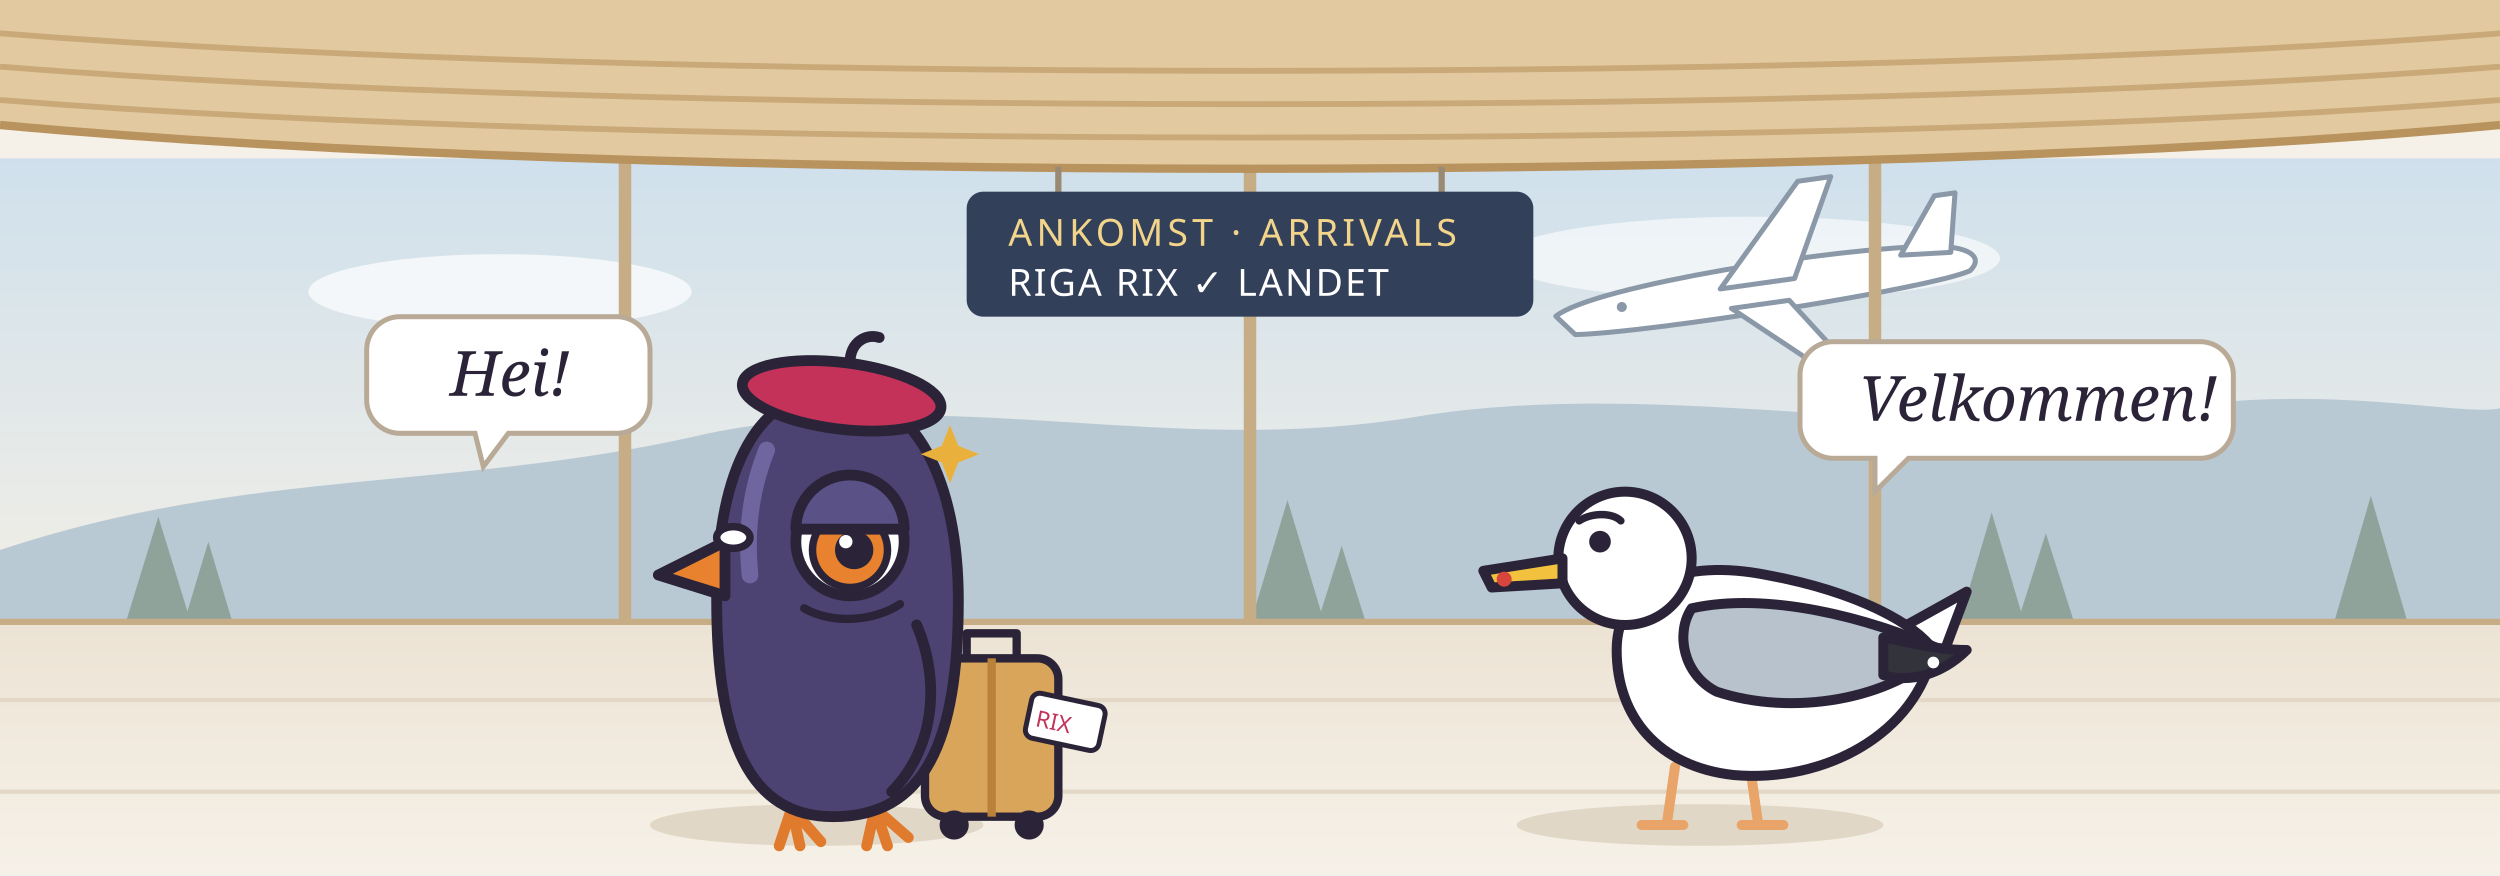
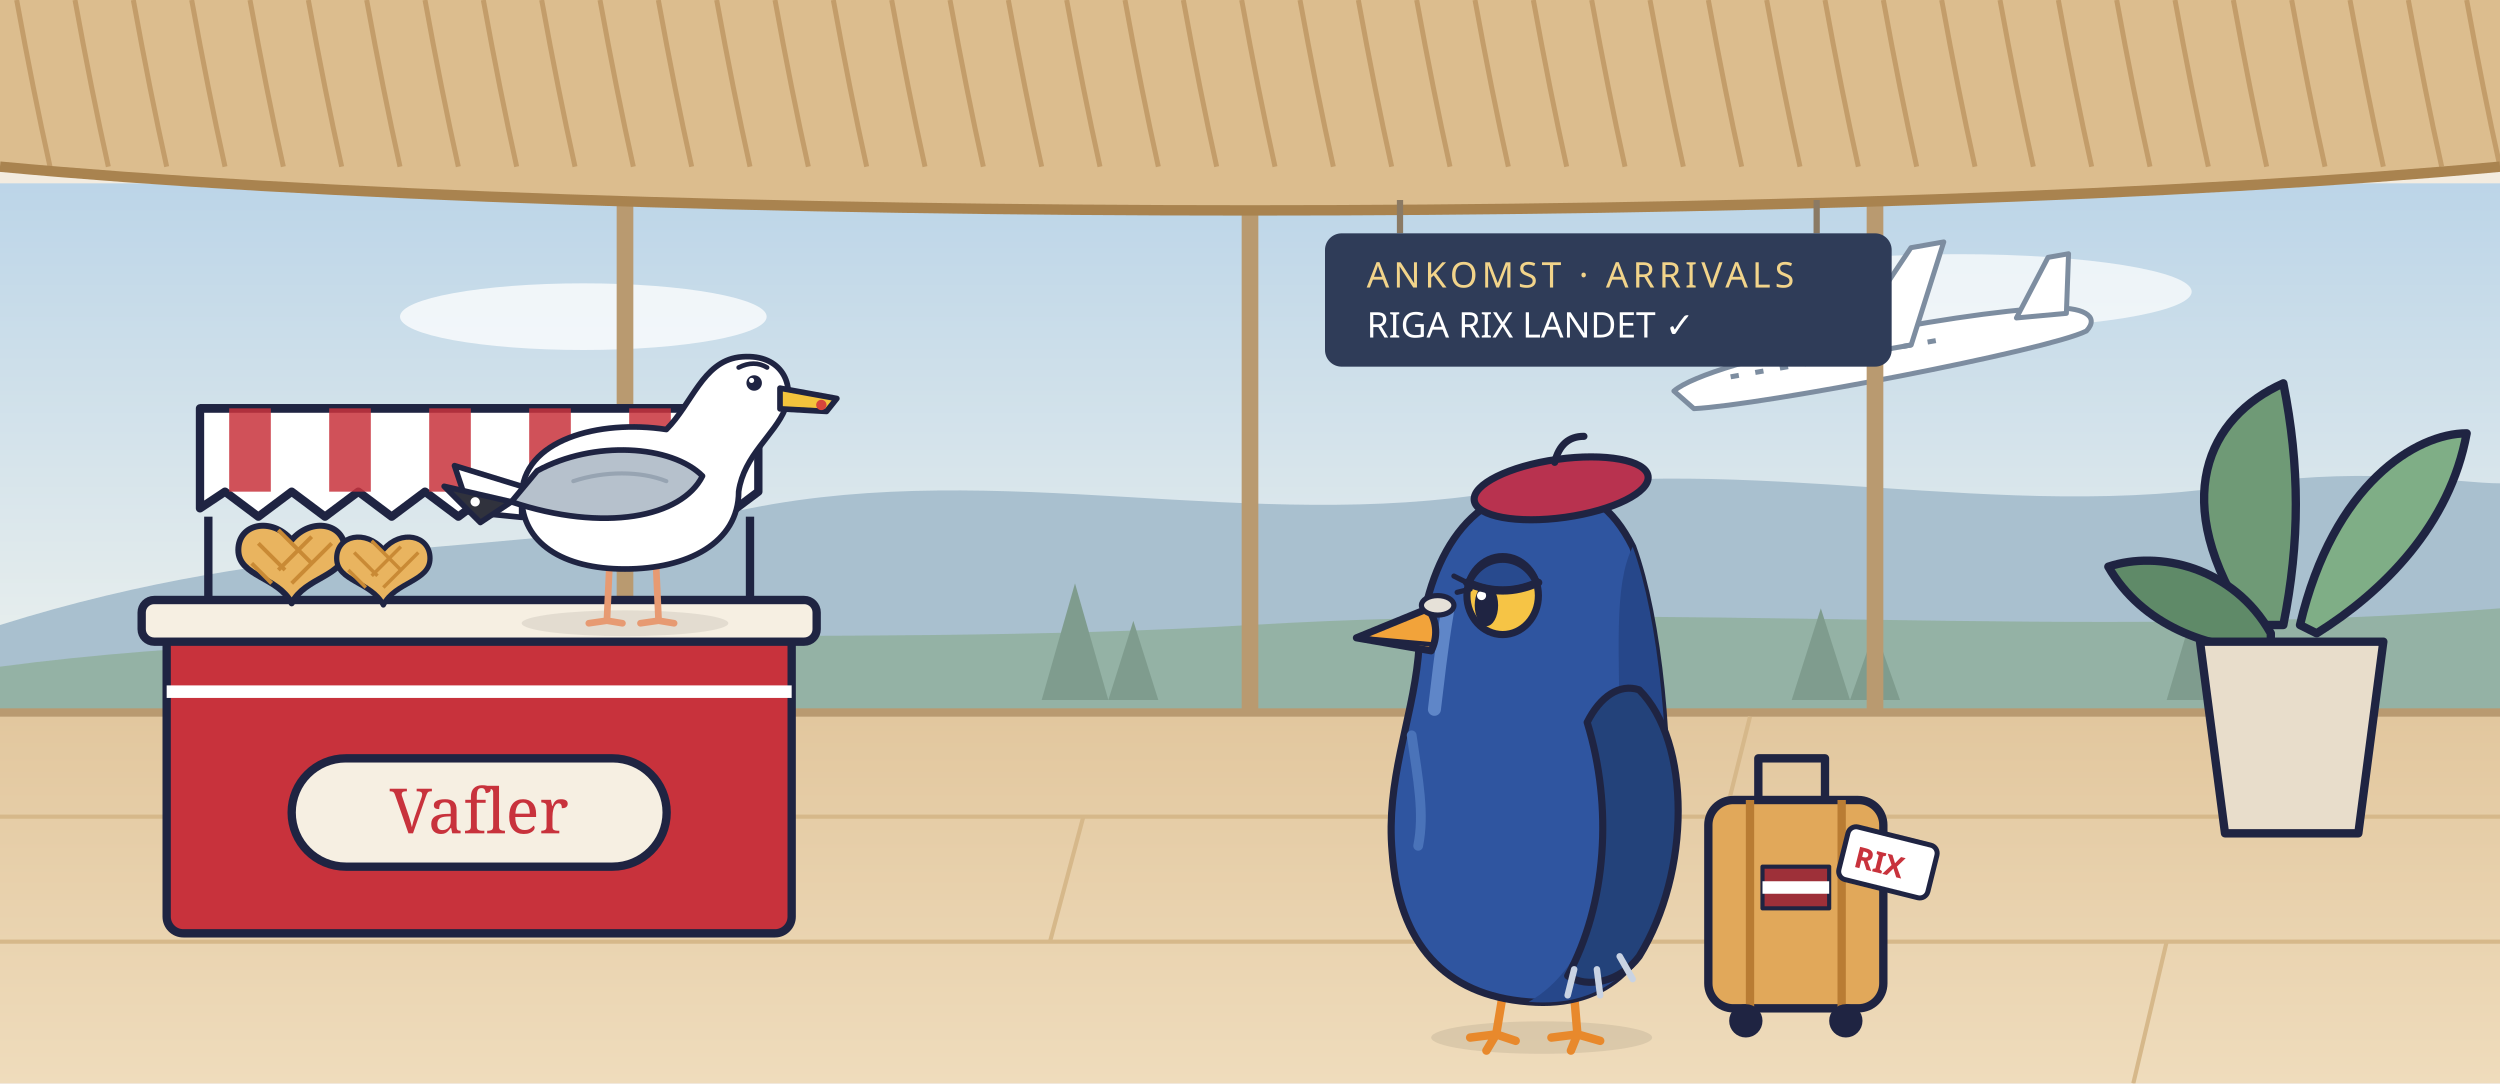
- <svg xmlns="http://www.w3.org/2000/svg" viewBox="0 0 600 210" aria-label="Pollijs un kaija Mia Oslo lidostā">
+ <svg xmlns="http://www.w3.org/2000/svg" preserveAspectRatio="xMidYMid slice" viewBox="0 0 600 260" aria-label="Pollijs un kaija Mia Oslo lidostā pie vafeļu kioska">
  <defs>
-     <linearGradient id="sk" x1="0" y1="0" x2="0" y2="1">
-       <stop offset="0" stop-color="#cfe0ec" />
-       <stop offset="1" stop-color="#f3efe6" />
+     <linearGradient id="u1sky" x1="0" y1="0" x2="0" y2="1">
+       <stop offset="0" stop-color="#bcd5e8" />
+       <stop offset="1" stop-color="#eef2ee" />
    </linearGradient>
-     <linearGradient id="fl" x1="0" y1="0" x2="0" y2="1">
-       <stop offset="0" stop-color="#ece3d4" />
-       <stop offset="1" stop-color="#f6f1e8" />
+     <linearGradient id="u1fl" x1="0" y1="0" x2="0" y2="1">
+       <stop offset="0" stop-color="#e2c79e" />
+       <stop offset="1" stop-color="#efdcbc" />
    </linearGradient>
-     <clipPath id="win">
-       <rect x="0" y="38" width="600" height="112" />
-     </clipPath>
  </defs>
-   <rect width="600" height="210" fill="#f6f1e8" />
-   <g clip-path="url(#win)">
-     <rect y="38" width="600" height="112" fill="url(#sk)" />
-     <ellipse cx="120" cy="70" rx="46" ry="9" fill="#fff" opacity=".7" />
-     <ellipse cx="420" cy="62" rx="60" ry="10" fill="#fff" opacity=".6" />
-     <path d="M0 132 C60 112 110 118 170 104 C230 92 280 110 340 100 C400 90 470 108 520 98 C560 92 590 100 600 98 V150 H0Z" fill="#b9c9d4" />
-     <g fill="#8fa39a">
-       <path d="M30 150 l8-26 l8 26z" />
-       <path d="M44 150 l6-20 l6 20z" />
-       <path d="M300 150 l9-30 l9 30z" />
-       <path d="M316 150 l6-19 l6 19z" />
-       <path d="M470 150 l8-27 l8 27z" />
-       <path d="M484 150 l7-22 l7 22z" />
-       <path d="M560 150 l9-31 l9 31z" />
-       <path d="M200 150 l7-21 l7 21z" />
-     </g>
-     <g transform="translate(372 66) rotate(-8)" fill="#fff" stroke="#8a98a8" stroke-width="1.2" stroke-linejoin="round">
-       <path d="M0 10 C10 4 70 3 92 6 C100 7 104 10 100 13 C90 16 20 17 4 15Z" />
-       <path d="M40 9 L62 -14 L70 -14 L58 9Z" />
-       <path d="M42 14 L60 30 L67 30 L56 14Z" />
-       <path d="M84 7 L94 -6 L99 -6 L96 8Z" />
-       <circle cx="16" cy="10" r="1.2" fill="#8a98a8" stroke="none" />
+   <rect width="600" height="260" fill="#f3ece0" />
+   <rect x="0" y="44" width="600" height="128" fill="url(#u1sky)" />
+   <ellipse cx="140" cy="76" rx="44" ry="8" fill="#fff" opacity=".75" />
+   <ellipse cx="470" cy="70" rx="56" ry="9" fill="#fff" opacity=".7" />
+   <path d="M0 150 C70 128 120 134 180 122 C240 110 300 128 360 118 C420 108 480 126 540 116 C570 112 590 116 600 116 V172 H0Z" fill="#a9c0cf" />
+   <path d="M0 160 C90 148 200 156 300 150 C400 144 500 154 600 146 V172 H0Z" fill="#94b2a5" />
+   <path d="M40 168 l7 -24 l7 24z" fill="#7f9c8e" />
+   <path d="M52 168 l6 -18 l6 18z" fill="#7f9c8e" />
+   <path d="M250 168 l8 -28 l8 28z" fill="#7f9c8e" />
+   <path d="M266 168 l6 -19 l6 19z" fill="#7f9c8e" />
+   <path d="M430 168 l7 -22 l7 22z" fill="#7f9c8e" />
+   <path d="M444 168 l6 -17 l6 17z" fill="#7f9c8e" />
+   <path d="M520 168 l8 -27 l8 27z" fill="#7f9c8e" />
+   <g transform="translate(400 84) rotate(-10)" fill="#fff" stroke="#7d8da0" stroke-width="1.2" stroke-linejoin="round">
+     <path d="M0 10 C10 4 70 3 92 6 C100 7 104 10 100 13 C90 16 20 17 4 15Z" />
+     <path d="M40 9 L62 -14 L70 -14 L58 9Z" />
+     <path d="M84 7 L94 -6 L99 -6 L96 8Z" />
+     <path d="M14 9 h50" stroke-dasharray="2 4" />
+   </g>
+   <g stroke="#b99a70" stroke-width="4">
+     <line x1="0" y1="172" x2="600" y2="172" />
+     <line x1="150" y1="44" x2="150" y2="172" />
+     <line x1="300" y1="44" x2="300" y2="172" />
+     <line x1="450" y1="44" x2="450" y2="172" />
+   </g>
+   <path d="M0 0 H600 V40 C450 54 150 54 0 40Z" fill="#dcbd8e" />
+   <path d="M-10 0 Q-6 22 -2 40" stroke="#c39d6a" stroke-width="1.2" fill="none" />
+   <path d="M4 0 Q8 22 12 40" stroke="#c39d6a" stroke-width="1.2" fill="none" />
+   <path d="M18 0 Q22 22 26 40" stroke="#c39d6a" stroke-width="1.2" fill="none" />
+   <path d="M32 0 Q36 22 40 40" stroke="#c39d6a" stroke-width="1.2" fill="none" />
+   <path d="M46 0 Q50 22 54 40" stroke="#c39d6a" stroke-width="1.2" fill="none" />
+   <path d="M60 0 Q64 22 68 40" stroke="#c39d6a" stroke-width="1.2" fill="none" />
+   <path d="M74 0 Q78 22 82 40" stroke="#c39d6a" stroke-width="1.2" fill="none" />
+   <path d="M88 0 Q92 22 96 40" stroke="#c39d6a" stroke-width="1.2" fill="none" />
+   <path d="M102 0 Q106 22 110 40" stroke="#c39d6a" stroke-width="1.2" fill="none" />
+   <path d="M116 0 Q120 22 124 40" stroke="#c39d6a" stroke-width="1.2" fill="none" />
+   <path d="M130 0 Q134 22 138 40" stroke="#c39d6a" stroke-width="1.2" fill="none" />
+   <path d="M144 0 Q148 22 152 40" stroke="#c39d6a" stroke-width="1.2" fill="none" />
+   <path d="M158 0 Q162 22 166 40" stroke="#c39d6a" stroke-width="1.2" fill="none" />
+   <path d="M172 0 Q176 22 180 40" stroke="#c39d6a" stroke-width="1.2" fill="none" />
+   <path d="M186 0 Q190 22 194 40" stroke="#c39d6a" stroke-width="1.2" fill="none" />
+   <path d="M200 0 Q204 22 208 40" stroke="#c39d6a" stroke-width="1.2" fill="none" />
+   <path d="M214 0 Q218 22 222 40" stroke="#c39d6a" stroke-width="1.2" fill="none" />
+   <path d="M228 0 Q232 22 236 40" stroke="#c39d6a" stroke-width="1.2" fill="none" />
+   <path d="M242 0 Q246 22 250 40" stroke="#c39d6a" stroke-width="1.2" fill="none" />
+   <path d="M256 0 Q260 22 264 40" stroke="#c39d6a" stroke-width="1.2" fill="none" />
+   <path d="M270 0 Q274 22 278 40" stroke="#c39d6a" stroke-width="1.2" fill="none" />
+   <path d="M284 0 Q288 22 292 40" stroke="#c39d6a" stroke-width="1.2" fill="none" />
+   <path d="M298 0 Q302 22 306 40" stroke="#c39d6a" stroke-width="1.2" fill="none" />
+   <path d="M312 0 Q316 22 320 40" stroke="#c39d6a" stroke-width="1.2" fill="none" />
+   <path d="M326 0 Q330 22 334 40" stroke="#c39d6a" stroke-width="1.2" fill="none" />
+   <path d="M340 0 Q344 22 348 40" stroke="#c39d6a" stroke-width="1.2" fill="none" />
+   <path d="M354 0 Q358 22 362 40" stroke="#c39d6a" stroke-width="1.2" fill="none" />
+   <path d="M368 0 Q372 22 376 40" stroke="#c39d6a" stroke-width="1.2" fill="none" />
+   <path d="M382 0 Q386 22 390 40" stroke="#c39d6a" stroke-width="1.2" fill="none" />
+   <path d="M396 0 Q400 22 404 40" stroke="#c39d6a" stroke-width="1.2" fill="none" />
+   <path d="M410 0 Q414 22 418 40" stroke="#c39d6a" stroke-width="1.2" fill="none" />
+   <path d="M424 0 Q428 22 432 40" stroke="#c39d6a" stroke-width="1.2" fill="none" />
+   <path d="M438 0 Q442 22 446 40" stroke="#c39d6a" stroke-width="1.2" fill="none" />
+   <path d="M452 0 Q456 22 460 40" stroke="#c39d6a" stroke-width="1.2" fill="none" />
+   <path d="M466 0 Q470 22 474 40" stroke="#c39d6a" stroke-width="1.2" fill="none" />
+   <path d="M480 0 Q484 22 488 40" stroke="#c39d6a" stroke-width="1.2" fill="none" />
+   <path d="M494 0 Q498 22 502 40" stroke="#c39d6a" stroke-width="1.2" fill="none" />
+   <path d="M508 0 Q512 22 516 40" stroke="#c39d6a" stroke-width="1.2" fill="none" />
+   <path d="M522 0 Q526 22 530 40" stroke="#c39d6a" stroke-width="1.2" fill="none" />
+   <path d="M536 0 Q540 22 544 40" stroke="#c39d6a" stroke-width="1.2" fill="none" />
+   <path d="M550 0 Q554 22 558 40" stroke="#c39d6a" stroke-width="1.2" fill="none" />
+   <path d="M564 0 Q568 22 572 40" stroke="#c39d6a" stroke-width="1.2" fill="none" />
+   <path d="M578 0 Q582 22 586 40" stroke="#c39d6a" stroke-width="1.2" fill="none" />
+   <path d="M592 0 Q596 22 600 40" stroke="#c39d6a" stroke-width="1.2" fill="none" />
+   <path d="M606 0 Q610 22 614 40" stroke="#c39d6a" stroke-width="1.2" fill="none" />
+   <path d="M0 40 C150 54 450 54 600 40" stroke="#a9834f" stroke-width="2.5" fill="none" />
+   <g transform="translate(318 56)">
+     <path d="M18 -8 v8 M118 -8 v8" stroke="#8b7a64" stroke-width="1.5" />
+     <rect width="136" height="32" rx="4" fill="#2f3c58" />
+     <text x="10" y="13" font-family="DM Sans,sans-serif" font-size="8.5" fill="#f2d48a" letter-spacing="1">ANKOMST · ARRIVALS</text>
+     <text x="10" y="25" font-family="DM Sans,sans-serif" font-size="8.5" fill="#fff">RIGA  RIX      LANDET ✓</text>
+   </g>
+   <rect x="0" y="172" width="600" height="88" fill="url(#u1fl)" />
+   <g stroke="#d6b88a" stroke-width="1">
+     <line x1="0" y1="196" x2="600" y2="196" />
+     <line x1="0" y1="226" x2="600" y2="226" />
+     <line x1="80" y1="172" x2="70" y2="196" />
+     <line x1="260" y1="196" x2="252" y2="226" />
+     <line x1="420" y1="172" x2="414" y2="196" />
+     <line x1="520" y1="226" x2="512" y2="260" />
+   </g>
+   <g stroke="#1f2442" stroke-width="2" stroke-linejoin="round">
+     <rect x="40" y="150" width="150" height="74" rx="4" fill="#c8323c" />
+     <path d="M40 166 h150" stroke="#fff" stroke-width="3" />
+     <rect x="34" y="144" width="162" height="10" rx="3" fill="#f6efe2" />
+     <path d="M48 98 h134 v20 l-8 6 -8 -6 -8 6 -8 -6 -8 6 -8 -6 -8 6 -8 -6 -8 6 -8 -6 -8 6 -8 -6 -8 6 -8 -6 -8 6 -8 -6 -6 4Z" fill="#fff" />
+     <path d="M48 98 h134" stroke-width="2" />
+     <path d="M60 98 v20 M84 98 v20 M108 98 v20 M132 98 v20 M156 98 v20" stroke="#c8323c" stroke-width="10" opacity=".85" />
+     <line x1="50" y1="124" x2="50" y2="144" />
+     <line x1="180" y1="124" x2="180" y2="144" />
+     <rect x="70" y="182" width="90" height="26" rx="13" fill="#f6efe2" />
+   </g>
+   <text x="115" y="200" text-anchor="middle" font-family="DM Serif Display,serif" font-size="15" fill="#c8323c">Vafler</text>
+   <g transform="translate(70 140) scale(0.8)" stroke="#1f2442" stroke-width="1.8" stroke-linejoin="round">
+     <path d="M0 6 C-4 -2 -16 -2 -16 -10 C-16 -18 -6 -20 0 -13 C6 -20 16 -18 16 -10 C16 -2 4 -2 0 6Z" fill="#e9b45f" />
+     <path d="M-10 -12 l8 8 M-4 -16 l10 10 M-12 -6 l6 6 M6 -14 l-10 10 M12 -12 l-12 12" stroke="#c98a35" stroke-width="1.2" />
+   </g>
+   <g transform="translate(92 141) scale(0.7)" stroke="#1f2442" stroke-width="1.8" stroke-linejoin="round">
+     <path d="M0 6 C-4 -2 -16 -2 -16 -10 C-16 -18 -6 -20 0 -13 C6 -20 16 -18 16 -10 C16 -2 4 -2 0 6Z" fill="#e9b45f" />
+     <path d="M-10 -12 l8 8 M-4 -16 l10 10 M-12 -6 l6 6 M6 -14 l-10 10 M12 -12 l-12 12" stroke="#c98a35" stroke-width="1.2" />
+   </g>
+   <g transform="translate(150 144) scale(0.62 0.62)" stroke="#1f2442" stroke-width="2.2" stroke-linejoin="round" stroke-linecap="round">
+     <ellipse cx="0" cy="9" rx="40" ry="5" fill="#000" opacity=".08" stroke="none" />
+     <path d="M-6 -14 L-7 8 M-7 8 l-7 1 M-7 8 l6 1 M12 -14 L13 8 M13 8 l-7 1 M13 8 l6 1" stroke="#e79a72" stroke-width="2.6" fill="none" />
+     <path d="M-40 -44 L-66 -52 L-60 -34 L-40 -32Z" fill="#fff" />
+     <path d="M-40 -40 C-40 -62 -10 -70 16 -66 C26 -76 30 -92 44 -94 C60 -96 66 -84 62 -74 C58 -64 46 -56 44 -42 C44 -22 24 -12 0 -12 C-24 -12 -40 -22 -40 -40Z" fill="#fff" />
+     <path d="M-34 -50 C-12 -62 18 -60 30 -48 C22 -32 -8 -26 -44 -38Z" fill="#b6c1cc" />
+     <path d="M-44 -38 L-70 -44 L-56 -30Z" fill="#30323d" />
+     <circle cx="-58" cy="-38" r="1.8" fill="#fff" stroke="none" />
+     <path d="M-20 -46 C-8 -50 6 -50 16 -46" fill="none" stroke="#97a4b2" stroke-width="1.6" />
+     <path d="M60 -82 L82 -78 L78 -73 L60 -74Z" fill="#f3c33c" />
+     <circle cx="76" cy="-75.5" r="2" fill="#d8453c" stroke="none" />
+     <circle cx="50" cy="-84" r="3" fill="#1f2442" stroke="none" />
+     <circle cx="49" cy="-85" r="1" fill="#fff" stroke="none" />
+     <path d="M44 -90 q6 -3 11 0" fill="none" stroke-width="1.8" />
+   </g>
+   <g transform="translate(410 192)" stroke="#1f2442" stroke-width="2" stroke-linejoin="round">
+     <path d="M12 0 V-10 H28 V0" fill="none" />
+     <rect x="0" y="0" width="42" height="50" rx="6" fill="#e1a85a" />
+     <path d="M10 0 v50 M32 0 v50" stroke="#b97c33" />
+     <circle cx="9" cy="53" r="3" fill="#1f2442" />
+     <circle cx="33" cy="53" r="3" fill="#1f2442" />
+     <rect x="13" y="16" width="16" height="10" fill="#9e3039" stroke-width="1" />
+     <rect x="13" y="19.5" width="16" height="3" fill="#fff" stroke="none" />
+     <g transform="translate(34 6) rotate(14)">
+       <rect width="22" height="13" rx="2" fill="#fff" stroke-width="1.2" />
+       <text x="3" y="9.5" font-family="DM Sans,sans-serif" font-size="7" font-weight="700" fill="#c8323c" stroke="none">RIX</text>
    </g>
  </g>
-   <g stroke="#c7ad86" stroke-width="3">
-     <line x1="0" y1="150" x2="600" y2="150" />
-     <line x1="150" y1="38" x2="150" y2="150" />
-     <line x1="300" y1="38" x2="300" y2="150" />
-     <line x1="450" y1="38" x2="450" y2="150" />
+   <g transform="translate(370 242) scale(0.78 0.78)" stroke="#1f2442" stroke-width="2.2" stroke-linejoin="round" stroke-linecap="round">
+     <ellipse cx="0" cy="9" rx="34" ry="5" fill="#000" opacity=".08" stroke="none" />
+     <path d="M-12 -4 L-14 8 M-14 8 l-8 1 M-14 8 l-3 5 M-14 8 l6 2 M10 -4 L11 8 M11 8 l-8 1 M11 8 l-2 5 M11 8 l7 2" stroke="#e8892c" stroke-width="2.6" fill="none" />
+     <path d="M2 -160 C-24 -160 -36 -136 -38 -108 C-40 -88 -48 -70 -46 -48 C-44 -20 -30 -4 -4 -2 C20 0 36 -14 38 -44 C40 -80 36 -120 28 -142 C22 -154 14 -160 2 -160Z" fill="#2f55a0" />
+     <path d="M28 -142 C36 -120 40 -80 38 -44 C36 -14 20 0 -4 -2 C14 -12 24 -40 24 -80 C24 -110 22 -130 28 -142Z" fill="#26478a" stroke="none" />
+     <path d="M-29 -122 C-31 -110 -32 -100 -33 -92" stroke="#5f86c8" stroke-width="4" fill="none" />
+     <path d="M-40 -84 C-38 -70 -36 -60 -38 -50" stroke="#4a73b9" stroke-width="3" fill="none" />
+     <path d="M30 -98 C46 -82 46 -42 30 -16 C24 -8 14 -6 8 -10 C20 -32 22 -62 14 -88 C18 -96 24 -100 30 -98Z" fill="#23427a" />
+     <path d="M10 -12 l-2 8 M17 -12 l1 8 M24 -16 l4 7" stroke="#c9d3e3" stroke-width="2" />
+     <path d="M-35 -123 L-57 -114 L-34 -110 C-32 -114 -32 -119 -35 -123Z" fill="#f2a33a" />
+     <path d="M-56 -114 L-34 -112" stroke-width="1.4" />
+     <ellipse cx="-32" cy="-124" rx="5" ry="3" fill="#e6e1d8" stroke-width="1.6" />
+     <ellipse cx="-12" cy="-127" rx="11" ry="12" fill="#f6c445" />
+     <ellipse cx="-17" cy="-124" rx="3.6" ry="6.4" fill="#1f2442" stroke="none" />
+     <circle cx="-18.5" cy="-127" r="1.4" fill="#fff" stroke="none" />
+     <path d="M-22.4 -131 A11.5 12.5 0 0 1 -1.6 -131 Q-12 -126.5 -22.4 -131Z" fill="#284a8e" />
+     <path d="M-23 -131 Q-12 -126 -1 -131" fill="none" stroke-width="2.4" />
+     <path d="M-23 -131 l-4 -2 M-22 -129 l-4 1" stroke-width="1.6" />
+     <ellipse cx="6" cy="-160" rx="27" ry="9" fill="#b8324f" transform="rotate(-8 6 -160)" />
+     <path d="M4 -168 q2 -8 9 -8" fill="none" />
  </g>
-   <path d="M0 0 H600 V30 C450 44 150 44 0 30Z" fill="#e2c9a0" />
-   <g stroke="#c9a978" stroke-width="1.4" fill="none">
-     <path d="M0 8 C150 20 450 20 600 8" />
-     <path d="M0 16 C150 28 450 28 600 16" />
-     <path d="M0 24 C150 36 450 36 600 24" />
-   </g>
-   <path d="M0 30 C150 44 450 44 600 30" stroke="#b8935e" stroke-width="2" fill="none" />
-   <g transform="translate(232 46)">
-     <line x1="22" y1="-6" x2="22" y2="2" stroke="#9a8a74" stroke-width="1.5" />
-     <line x1="114" y1="-6" x2="114" y2="2" stroke="#9a8a74" stroke-width="1.5" />
-     <rect width="136" height="30" rx="4" fill="#33405a" />
-     <text x="10" y="13" font-family="DM Sans,Nunito Sans,sans-serif" font-size="9" fill="#f2d48a" letter-spacing="1">ANKOMST · ARRIVALS</text>
-     <text x="10" y="25" font-family="DM Sans,Nunito Sans,sans-serif" font-size="9" fill="#fff" letter-spacing=".5">RIGA  RIX   ✓ LANDET</text>
-   </g>
-   <rect y="150" width="600" height="60" fill="url(#fl)" />
-   <g stroke="#e3d8c6" stroke-width="1">
-     <line x1="0" y1="168" x2="600" y2="168" />
-     <line x1="0" y1="190" x2="600" y2="190" />
-   </g>
-   <ellipse cx="196" cy="198" rx="40" ry="5" fill="#d9cdb9" opacity=".7" />
-   <ellipse cx="408" cy="198" rx="44" ry="5" fill="#d9cdb9" opacity=".7" />
-   <g transform="translate(222 158)" stroke="#2b2438" stroke-width="2" stroke-linejoin="round">
-     <path d="M10 0 V-6 H22 V0" fill="none" />
-     <rect x="0" y="0" width="32" height="38" rx="5" fill="#d9a55b" />
-     <line x1="16" y1="0" x2="16" y2="38" stroke="#b9813a" />
-     <circle cx="7" cy="40" r="2.5" fill="#2b2438" />
-     <circle cx="25" cy="40" r="2.5" fill="#2b2438" />
-     <g transform="translate(26 8) rotate(12)">
-       <rect width="18" height="11" rx="2" fill="#fff" stroke-width="1.2" />
-       <text x="2" y="8" font-family="DM Sans,sans-serif" font-size="5.5" fill="#c4325a" stroke="none">RIX</text>
-     </g>
-   </g>
-   <g transform="translate(160 86)" stroke="#2b2438" stroke-width="2.6" stroke-linejoin="round" stroke-linecap="round">
-     <path d="M30 108 l-3 9 m3-9 l2 9 m-2-9 l7 8" stroke="#e07a2c" fill="none" />
-     <path d="M50 108 l-2 9 m2-9 l3 9 m-3-9 l8 7" stroke="#e07a2c" fill="none" />
-     <path d="M40 8 C20 8 12 30 12 58 C12 92 20 110 40 110 C62 110 70 92 70 58 C70 30 60 8 40 8Z" fill="#4c4373" />
-     <path d="M24 22 C20 32 19 42 20 52" stroke="#6f66a0" stroke-width="4" fill="none" />
-     <path d="M60 64 C66 78 64 94 54 104" fill="none" />
-     <ellipse cx="42" cy="9" rx="24" ry="8" fill="#c4325a" transform="rotate(7 42 9)" />
-     <path d="M44 1 c0-5 4-7 7-6" fill="none" />
-     <path d="M14 44 L-2 52 L14 57Z" fill="#e8822f" />
-     <ellipse cx="16" cy="43" rx="4" ry="2.6" fill="#fff" stroke-width="1.8" />
-     <circle cx="44" cy="44" r="13" fill="#fff" />
-     <circle cx="44" cy="46" r="9" fill="#e8822f" stroke-width="1.8" />
-     <circle cx="45" cy="46" r="4.6" fill="#2b2438" stroke="none" />
-     <circle cx="43" cy="44" r="1.6" fill="#fff" stroke="none" />
-     <path d="M31 41 A13 13 0 0 1 57 41 Z" fill="#5a5187" />
-     <path d="M33 60 C40 64 50 63 56 59" fill="none" stroke-width="2" />
-     <path d="M68 16 l2 5 l5 2 l-5 2 l-2 5 l-2-5 l-5-2 l5-2Z" fill="#e9b13c" stroke="none" />
-   </g>
-   <g transform="translate(368 112)" stroke="#2b2438" stroke-width="2.4" stroke-linejoin="round" stroke-linecap="round">
-     <path d="M34 72 l-2 14 m2-14" stroke="#e9a46a" fill="none" />
-     <path d="M52 72 l2 14" stroke="#e9a46a" fill="none" />
-     <path d="M26 86 h10 M50 86 h10" stroke="#e9a46a" />
-     <path d="M86 40 L104 30 L98 46Z" fill="#fff" />
-     <path d="M20 44 C20 28 36 22 56 26 C78 30 92 38 96 44 C92 64 70 76 48 74 C30 72 20 60 20 44Z" fill="#fff" />
-     <path d="M38 34 C56 30 80 36 98 44 C86 56 62 60 44 54 C36 50 34 40 38 34Z" fill="#b7c2cc" />
-     <path d="M84 41 C90 42 96 44 104 44 C98 50 90 52 84 50Z" fill="#33333c" />
-     <circle cx="96" cy="47" r="1.4" fill="#fff" stroke="none" />
-     <circle cx="22" cy="22" r="16" fill="#fff" />
-     <path d="M7 22 L-12 25 L-10 29 L7 28Z" fill="#f2c13d" />
-     <circle cx="-7" cy="27" r="1.8" fill="#d8453c" stroke="none" />
-     <circle cx="16" cy="18" r="2.6" fill="#2b2438" stroke="none" />
-     <path d="M11 13 C14 11 19 11 21 13" fill="none" stroke-width="1.8" />
-   </g>
-   <g font-family="Cormorant Garamond,DM Serif Display,serif" font-style="italic" font-size="15" fill="#2b2438">
-     <path d="M96 76 h52 a8 8 0 0 1 8 8 v12 a8 8 0 0 1 -8 8 h-26 l-6 8 l-2 -8 h-18 a8 8 0 0 1 -8 -8 v-12 a8 8 0 0 1 8 -8Z" fill="#fff" stroke="#b8aa96" stroke-width="1.2" />
-     <text x="108" y="95">Hei!</text>
-     <path d="M440 82 h88 a8 8 0 0 1 8 8 v12 a8 8 0 0 1 -8 8 h-70 l-8 8 l0 -8 h-10 a8 8 0 0 1 -8 -8 v-12 a8 8 0 0 1 8 -8Z" fill="#fff" stroke="#b8aa96" stroke-width="1.2" />
-     <text x="446" y="101">Velkommen!</text>
+   <g stroke="#1f2442" stroke-width="2" stroke-linejoin="round">
+     <path d="M540 150 C520 120 530 100 548 92 C552 112 552 130 548 150Z" fill="#6f9a76" />
+     <path d="M552 150 C560 116 580 104 592 104 C588 126 572 142 556 152Z" fill="#7fae86" />
+     <path d="M545 152 C536 136 518 132 506 136 C514 150 530 156 545 156Z" fill="#5f8a68" />
+     <path d="M528 154 h44 l-6 46 h-32Z" fill="#e8ddcb" />
  </g>
</svg>
